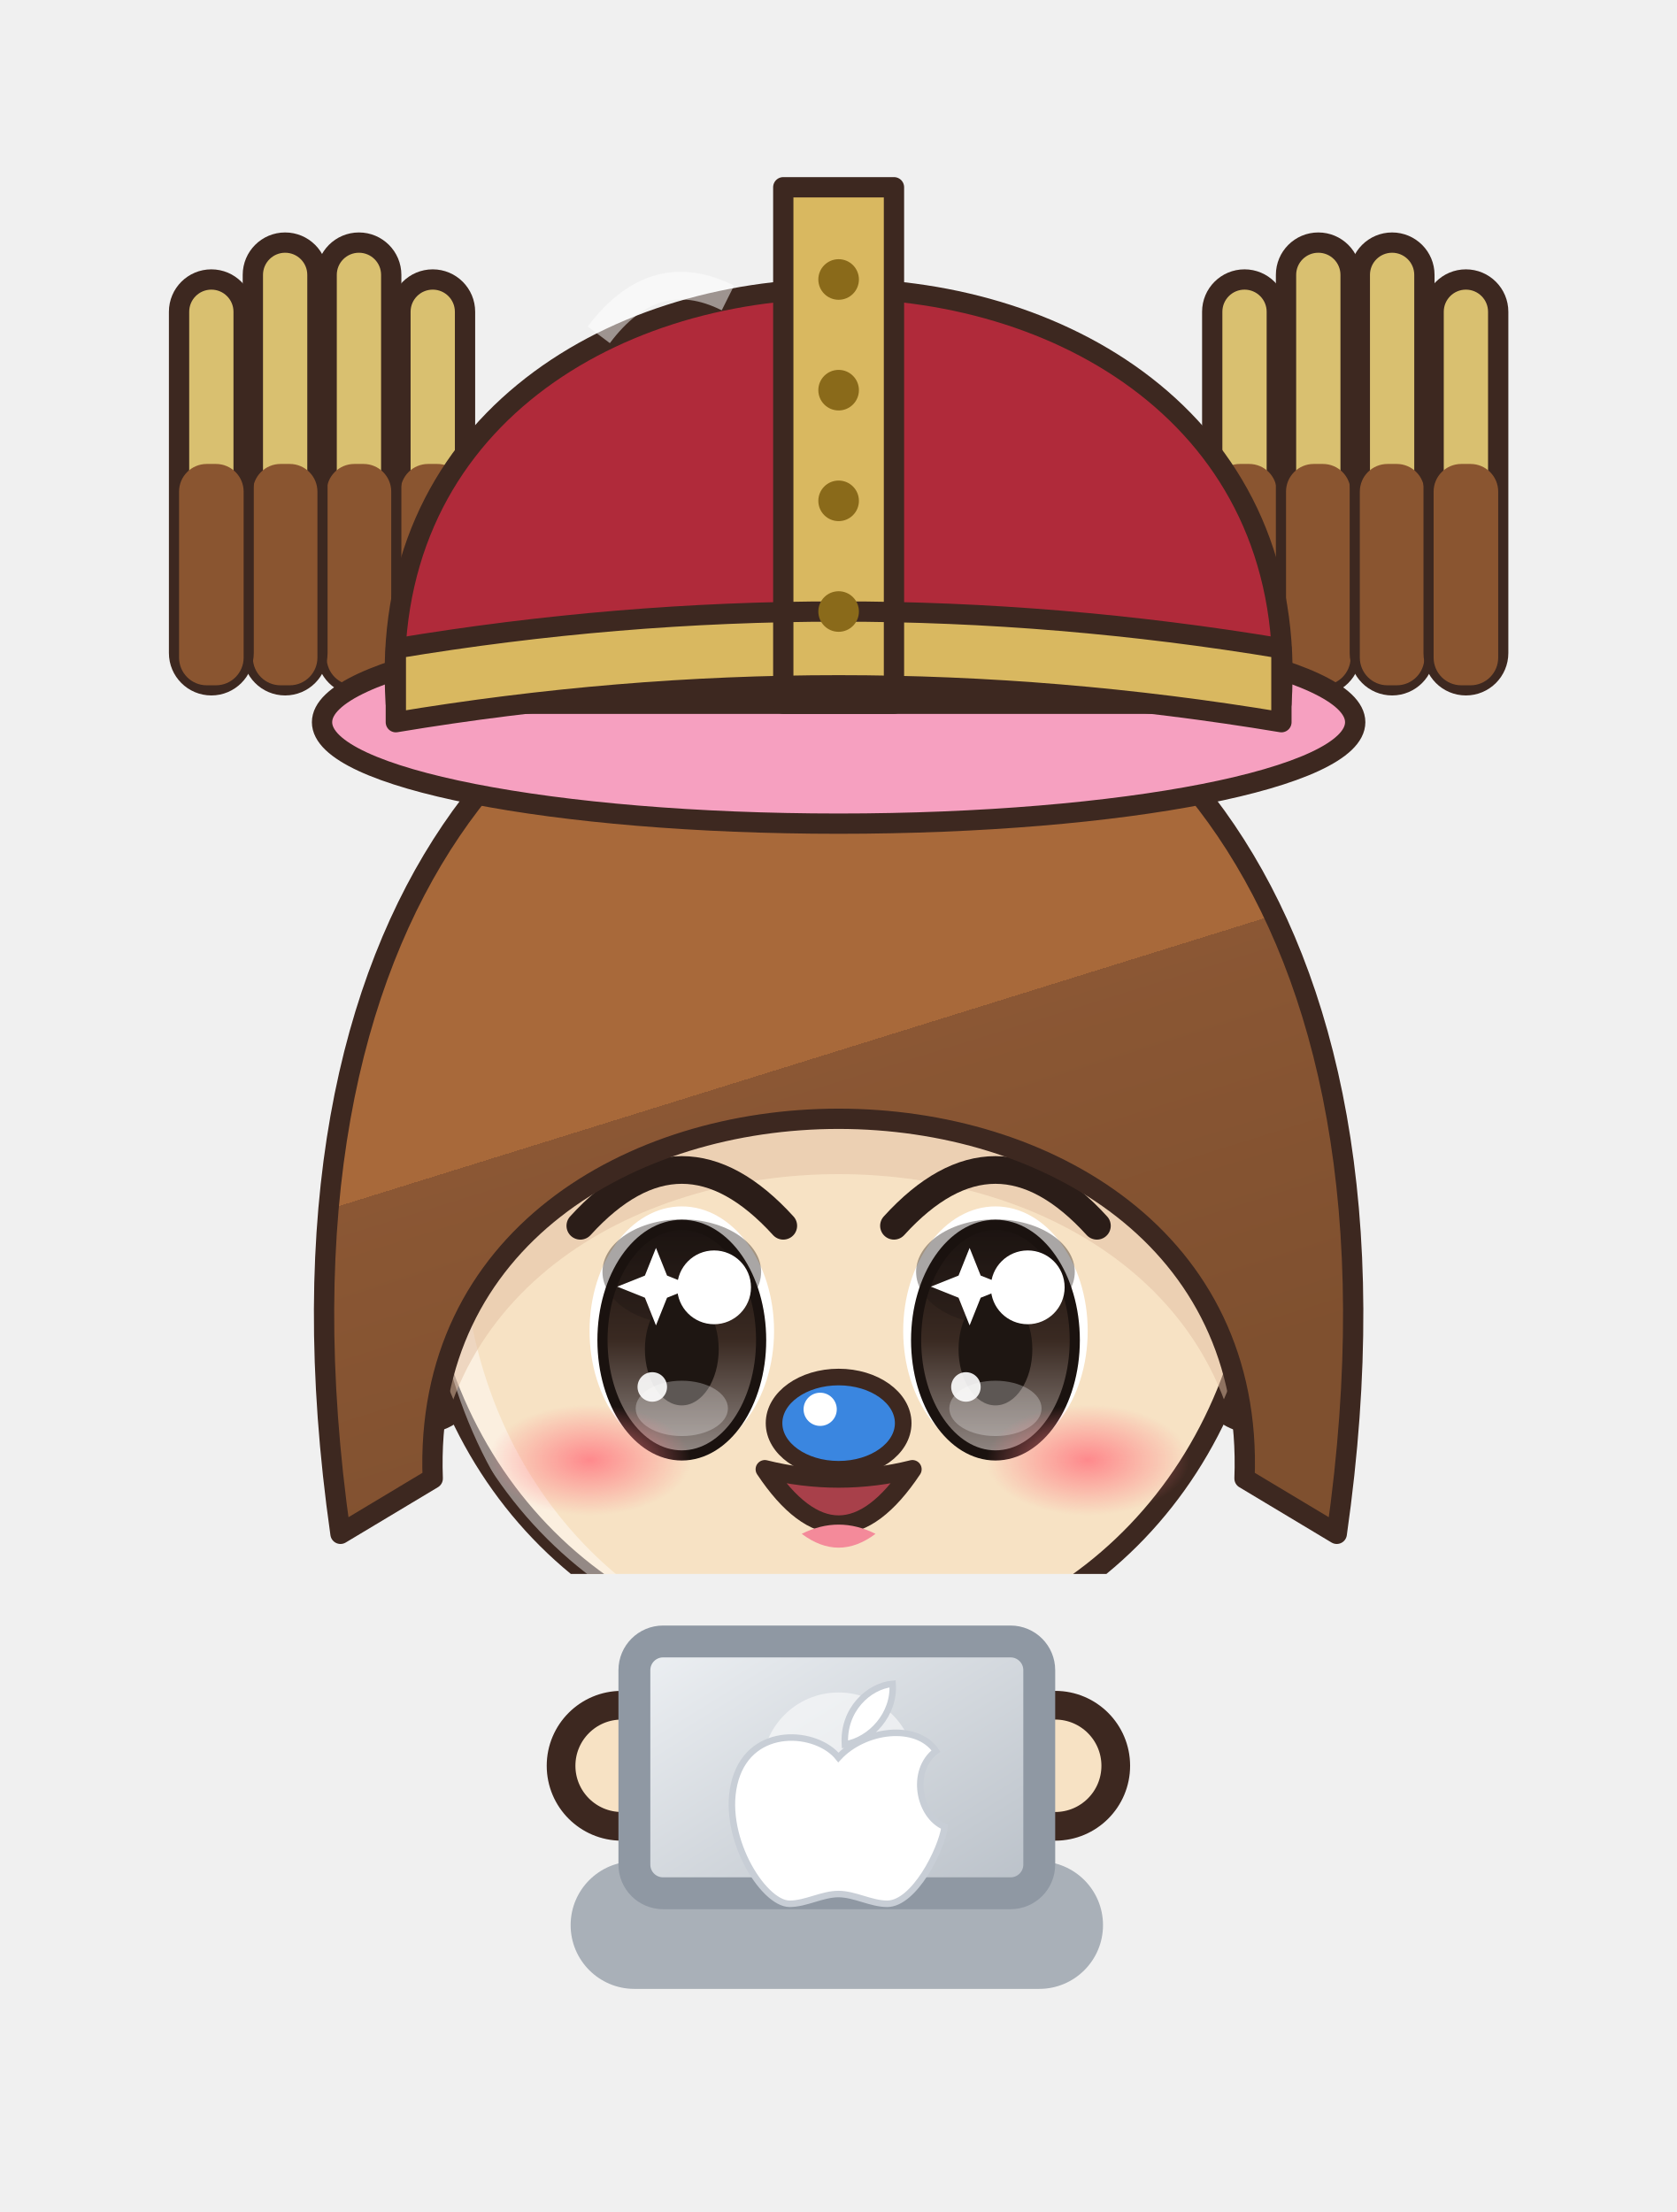
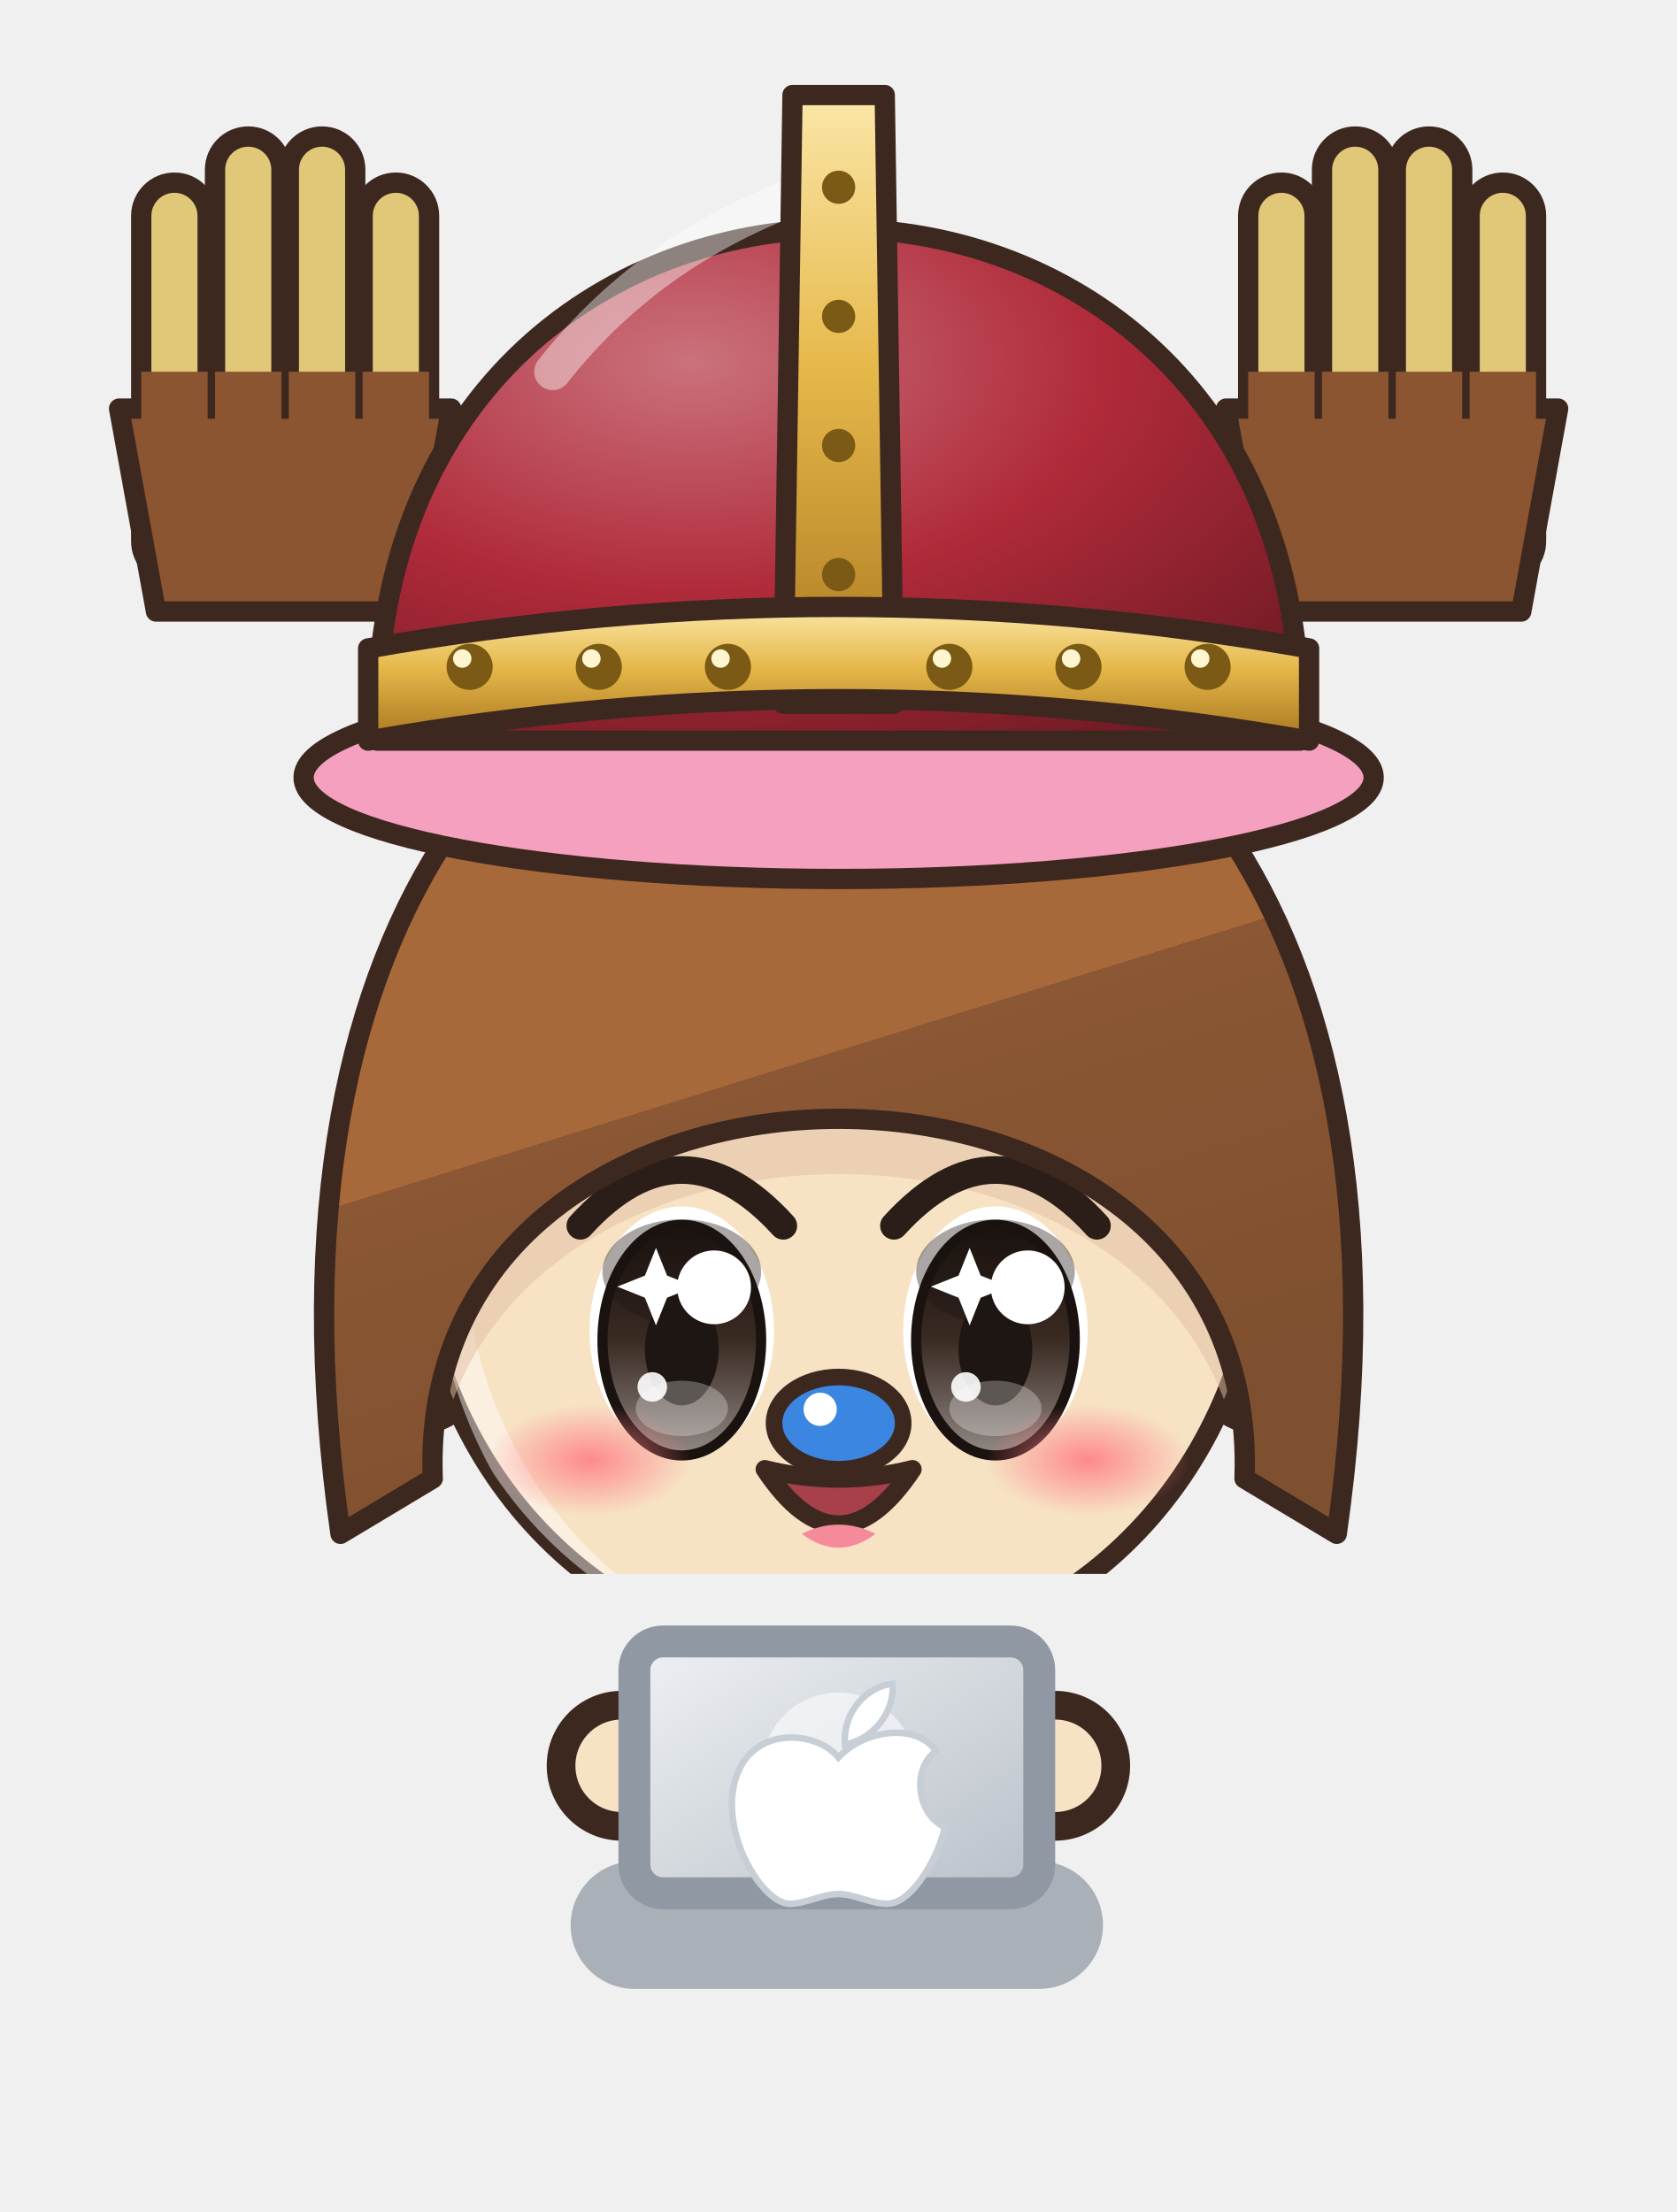
<svg xmlns="http://www.w3.org/2000/svg" viewBox="973.7 248.6 52.6 69.4" width="52.6" height="69.4">
  <svg x="973.7" y="248.6" viewBox="-120 -180 240 225.26" width="52.613" height="49.381">
    <defs>
      <linearGradient id="hair87" x1="0" y1="0" x2=".35" y2="1">
        <stop offset="0" stop-color="#b58159" />
        <stop offset=".16" stop-color="#b58159" />
        <stop offset=".16" stop-color="#a8693a" />
        <stop offset=".58" stop-color="#a8693a" />
        <stop offset=".58" stop-color="#8b5734" />
        <stop offset="1" stop-color="#7f502f" />
      </linearGradient>
      <radialGradient id="skin87" cx=".4" cy=".32" r=".85">
        <stop offset="0" stop-color="#f7e2c4" />
        <stop offset=".84" stop-color="#f7e2c4" />
        <stop offset=".84" stop-color="#eaccae" />
        <stop offset="1" stop-color="#eaccae" />
      </radialGradient>
      <linearGradient id="cloth87" x1="0" y1="0" x2=".45" y2="1">
        <stop offset="0" stop-color="#b58159" />
        <stop offset=".16" stop-color="#b58159" />
        <stop offset=".16" stop-color="#a8693a" />
        <stop offset=".6" stop-color="#a8693a" />
        <stop offset=".6" stop-color="#8e5835" />
        <stop offset="1" stop-color="#825030" />
      </linearGradient>
      <linearGradient id="iris87" x1="0" y1="0" x2="0" y2="1">
        <stop offset="0" stop-color="#1a120f" />
        <stop offset=".5" stop-color="#3a2a22" />
        <stop offset="1" stop-color="#928985" />
      </linearGradient>
      <linearGradient id="gold87" x1="0" y1="0" x2="1" y2="1">
        <stop offset="0" stop-color="#f6d27a" />
        <stop offset=".55" stop-color="#d9a63a" />
        <stop offset="1" stop-color="#a8761e" />
      </linearGradient>
      <linearGradient id="steel87" x1="0" y1="0" x2="1" y2="1">
        <stop offset="0" stop-color="#e4e8ee" />
        <stop offset=".5" stop-color="#9aa3ad" />
        <stop offset="1" stop-color="#5a606a" />
      </linearGradient>
      <linearGradient id="beard87" x1="0" y1="0" x2="0" y2="1">
        <stop offset="0" stop-color="#e6e6ea" />
        <stop offset="1" stop-color="#b8b8c2" />
      </linearGradient>
      <radialGradient id="hawkiris87" cx=".45" cy=".4" r=".7">
        <stop offset="0" stop-color="#ffe27a" />
        <stop offset=".6" stop-color="#e8a52a" />
        <stop offset="1" stop-color="#9a5a12" />
      </radialGradient>
      <linearGradient id="straw87" x1="0" y1="0" x2=".3" y2="1">
        <stop offset="0" stop-color="#ffe7aa" />
        <stop offset=".16" stop-color="#ffe7aa" />
        <stop offset=".16" stop-color="#ffe39a" />
        <stop offset=".58" stop-color="#ffe39a" />
        <stop offset=".58" stop-color="#e9b456" />
        <stop offset="1" stop-color="#d6a54f" />
      </linearGradient>
      <radialGradient id="blush87">
        <stop offset="0" stop-color="#ff7f86" stop-opacity=".9" />
        <stop offset="1" stop-color="#ff7f86" stop-opacity="0" />
      </radialGradient>
      <pattern id="stripe87" width="12" height="10" patternUnits="userSpaceOnUse">
        <rect width="6" height="10" fill="#e86aa0" />
        <rect x="6" width="6" height="10" fill="#5a8ae0" />
      </pattern>
      <clipPath id="face87">
        <path d="M -46,-4 C -47,-38 -25,-55 0,-55 C 25,-55 47,-38 46,-4 C 45,23 26,43 0,44 C -26,43 -45,23 -46,-4 Z" />
      </clipPath>
      <clipPath id="torso87">
        <path d="M -30,50 C -34,68 -28,94 -26,124 L 26,124 C 28,94 34,68 30,50 C 18,40 -18,40 -30,50 Z" />
      </clipPath>
    </defs>
    <ellipse cx="0" cy="208" rx="42" ry="7" fill="#000000" opacity=".16" />
    <g transform="translate(0,58.0) scale(1.320,1.320) translate(0,-44)" />
    <g transform="translate(0,205) scale(0.9,0.6) translate(0,-205)">
-       <path d="M -24,44 Q -60,54 -64,176 L -64.0,176.0 L -56.9,184.0 L -49.8,176.0 L -42.7,184.0 L -35.6,176.0 L -28.4,184.0 L -21.3,176.0 L -14.2,184.0 L -7.1,176.0 L 0.0,184.0 L 7.1,176.0 L 14.2,184.0 L 21.3,176.0 L 28.4,184.0 L 35.6,176.0 L 42.7,184.0 L 49.8,176.0 L 56.9,184.0 L 64.0,176.0 Q 60,54 24,44 Z" fill="#efeaf6" stroke="#3d2820" stroke-width="2" stroke-linejoin="round" />
-       <path d="M -54,168 Q -50,100 -26,56" stroke="#a7a3ac" stroke-width="2.2" fill="none" opacity=".55" />
-       <path d="M 54,168 Q 50,100 26,56" stroke="#a7a3ac" stroke-width="2.2" fill="none" opacity=".55" />
-       <path d="M -34.3,76 l -5,4 l 4,4" stroke="#a7a3ac" stroke-width="1.4" fill="none" opacity=".6" />
-       <path d="M -38.9,92 l -5,4 l 4,4" stroke="#a7a3ac" stroke-width="1.4" fill="none" opacity=".6" />
-       <path d="M -42.9,108 l -5,4 l 4,4" stroke="#a7a3ac" stroke-width="1.4" fill="none" opacity=".6" />
-       <path d="M -46.4,124 l -5,4 l 4,4" stroke="#a7a3ac" stroke-width="1.4" fill="none" opacity=".6" />
-       <path d="M -49.6,140 l -5,4 l 4,4" stroke="#a7a3ac" stroke-width="1.4" fill="none" opacity=".6" />
-       <path d="M -52.5,156 l -5,4 l 4,4" stroke="#a7a3ac" stroke-width="1.4" fill="none" opacity=".6" />
-       <path d="M 34.3,76 l 5,4 l -4,4" stroke="#a7a3ac" stroke-width="1.4" fill="none" opacity=".6" />
-       <path d="M 38.9,92 l 5,4 l -4,4" stroke="#a7a3ac" stroke-width="1.4" fill="none" opacity=".6" />
-       <path d="M 42.9,108 l 5,4 l -4,4" stroke="#a7a3ac" stroke-width="1.4" fill="none" opacity=".6" />
-       <path d="M 46.4,124 l 5,4 l -4,4" stroke="#a7a3ac" stroke-width="1.4" fill="none" opacity=".6" />
-       <path d="M 49.6,140 l 5,4 l -4,4" stroke="#a7a3ac" stroke-width="1.4" fill="none" opacity=".6" />
-       <path d="M 52.5,156 l 5,4 l -4,4" stroke="#a7a3ac" stroke-width="1.4" fill="none" opacity=".6" />
+       <defs>
+         <linearGradient id="cp87" x1="0" y1="0" x2="1" y2="0">
+           <stop offset="0" stop-color="#a7a3ac" />
+           <stop offset=".3" stop-color="#efeaf6" />
+           <stop offset=".5" stop-color="#f1edf7" />
+           <stop offset=".7" stop-color="#efeaf6" />
+           <stop offset="1" stop-color="#a7a3ac" />
+         </linearGradient>
+       </defs>
+       <path d="M -22,44 C -48.0,54 -60,100 -62,176 L 62,176 C 60,100 48.0,54 22,44 Z" fill="url(#cp87)" stroke="#3d2820" stroke-width="2" stroke-linejoin="round" />
+       <path d="M -22,46 C -34,60 -38,110 -36,170 L 36,170 C 38,110 34,60 22,46 Z" fill="#949198" opacity=".55" />
+       <path d="M -33.0,172 Q -29.0,118.0 -24,58" stroke="#a7a3ac" stroke-width="1.6" fill="none" opacity=".45" />
+       <path d="M -51.0,172 Q -47.0,118.0 -24,58" stroke="#a7a3ac" stroke-width="1.6" fill="none" opacity=".45" />
+       <path d="M 33.0,172 Q 29.0,118.0 24,58" stroke="#a7a3ac" stroke-width="1.6" fill="none" opacity=".45" />
+       <path d="M 51.0,172 Q 47.0,118.0 24,58" stroke="#a7a3ac" stroke-width="1.6" fill="none" opacity=".45" />
+       <path d="M -17.6,40.4 L -30.3,39.0 L -31.4,45.0 L -38.0,44.7 L -38.5,51.5 L -44.8,51.6 L -47.1,60.4 L -51.9,63.7 L -49.5,69.2 L -54.6,72.4 L -53.4,77.6 L -58.5,80.8 L -55.4,86.6 L -59.9,89.9 L -57.9,95.3 L -63.4,98.4 L -61.3,103.9 L -66.0,109.3 L -63.5,113.9 L -67.7,118.1 L -63.0,122.9 L -67.3,127.0 L -64.8,131.7 L -67.8,135.9 L -64.6,140.6 L -69.8,144.6 L -66.5,149.4 L -70.0,153.5 L -67.0,158.2 L -70.0,162.4 L -67.7,167.1 L -63.1,180.6 L -58.5,178.0 L -54.9,183.5 L -50.1,179.1 L -46.2,182.3 L -41.7,180.7 L -38.0,185.1 L -33.1,181.1 L -29.5,186.5 L -24.0,182.6 L -19.6,187.2 L -15.3,182.3 L -10.9,187.2 L -6.5,182.3 L -2.2,186.5 L 2.2,183.3 L 6.5,186.9 L 10.9,182.1 L 15.3,187.2 L 19.6,182.9 L 25.1,185.6 L 28.9,181.5 L 33.8,186.5 L 37.4,180.7 L 42.0,183.4 L 45.8,179.4 L 50.6,183.6 L 54.3,178.5 L 59.0,181.9 L 67.0,171.6 L 72.2,166.7 L 66.9,162.7 L 69.3,158.0 L 66.3,153.8 L 70.5,149.0 L 65.7,145.0 L 68.4,140.3 L 65.0,136.1 L 67.3,131.5 L 63.9,127.3 L 66.7,122.6 L 62.7,118.5 L 67.4,113.6 L 62.1,108.4 L 65.2,102.6 L 60.1,99.4 L 61.1,94.4 L 56.7,90.9 L 60.3,85.0 L 54.1,82.2 L 56.4,76.6 L 50.9,73.6 L 53.3,68.0 L 48.5,64.8 L 47.5,55.8 L 41.9,54.8 L 40.9,48.7 L 34.9,48.2 L 33.5,42.6 L 27.8,41.7 L 17.6,40.4 L 20.7,49.8 L 22.1,55.4 L 27.7,56.3 L 30.0,61.0 L 35.0,62.6 L 36.9,67.7 L 38.3,67.9 L 37.7,72.9 L 40.8,76.7 L 39.8,81.8 L 43.6,85.4 L 42.1,90.7 L 46.7,94.1 L 44.5,99.5 L 49.0,102.9 L 48.4,107.9 L 51.5,111.7 L 49.5,115.1 L 52.0,119.3 L 49.2,124.0 L 53.1,128.1 L 51.0,132.8 L 54.1,137.0 L 52.1,141.6 L 54.5,145.9 L 52.7,150.5 L 55.0,154.7 L 52.2,159.4 L 55.7,163.6 L 52.8,168.3 L 57.0,172.4 L 56.8,164.7 L 52.8,167.4 L 48.4,166.4 L 44.4,168.6 L 39.8,166.3 L 35.9,169.7 L 31.4,168.1 L 27.6,171.5 L 22.9,168.7 L 19.6,171.8 L 15.3,169.4 L 10.9,172.0 L 6.5,169.0 L 2.2,171.1 L -2.2,168.8 L -6.5,171.4 L -10.9,169.2 L -15.3,171.1 L -19.6,168.2 L -24.0,171.7 L -27.2,168.6 L -31.7,170.5 L -35.7,167.7 L -40.2,169.2 L -44.0,165.9 L -48.7,168.6 L -52.4,164.4 L -57.1,167.6 L -60.9,163.3 L -56.7,168.0 L -53.2,163.8 L -55.7,159.1 L -53.3,154.9 L -55.3,150.3 L -52.1,146.1 L -54.4,141.4 L -51.9,137.2 L -53.0,132.6 L -50.9,128.3 L -52.8,123.7 L -50.5,119.4 L -51.9,114.9 L -49.3,110.6 L -50.2,107.3 L -45.8,103.9 L -47.8,98.5 L -43.4,95.1 L -44.6,89.9 L -41.5,86.1 L -41.8,81.2 L -38.3,77.5 L -39.6,72.3 L -36.4,68.6 L -37.0,63.6 L -32.6,65.3 L -31.0,59.8 L -26.3,57.9 L -24.1,53.1 L -18.7,51.9 Z" fill="#f0ebf6" stroke="#a39fa7" stroke-width="1.5" stroke-linejoin="round" />
+       <path d="M -20.9,46.4 q -3.5,-0.9 -5.6,-0.3" stroke="#a39fa7" stroke-width="1.1" fill="none" opacity=".55" />
+       <path d="M -26.2,43.5 l -3.0,2.7" stroke="#f5f2f9" stroke-width="1.6" stroke-linecap="round" opacity=".7" />
+       <path d="M -33.9,53.6 q -3.5,-0.9 -5.6,-0.3" stroke="#a39fa7" stroke-width="1.1" fill="none" opacity=".55" />
+       <path d="M -42.0,64.7 q -3.5,1.0 -5.0,2.6" stroke="#a39fa7" stroke-width="1.1" fill="none" opacity=".55" />
+       <path d="M -46.5,65.4 l -1.2,3.8" stroke="#f5f2f9" stroke-width="1.6" stroke-linecap="round" opacity=".7" />
+       <path d="M -44.9,78.2 q -3.5,1.0 -5.0,2.6" stroke="#a39fa7" stroke-width="1.1" fill="none" opacity=".55" />
+       <path d="M -49.6,91.0 q -3.5,1.0 -5.0,2.6" stroke="#a39fa7" stroke-width="1.1" fill="none" opacity=".55" />
+       <path d="M -54.7,91.6 l -1.2,3.8" stroke="#f5f2f9" stroke-width="1.6" stroke-linecap="round" opacity=".7" />
+       <path d="M -53.7,104.1 q -3.5,1.0 -5.0,2.6" stroke="#a39fa7" stroke-width="1.1" fill="none" opacity=".55" />
+       <path d="M -56.0,117.0 q -3.2,1.8 -4.3,3.7" stroke="#a39fa7" stroke-width="1.1" fill="none" opacity=".55" />
+       <path d="M -61.0,118.6 l -0.3,4.0" stroke="#f5f2f9" stroke-width="1.6" stroke-linecap="round" opacity=".7" />
+       <path d="M -55.8,130.4 q -3.2,1.8 -4.3,3.7" stroke="#a39fa7" stroke-width="1.1" fill="none" opacity=".55" />
+       <path d="M -58.7,143.5 q -3.2,1.8 -4.3,3.7" stroke="#a39fa7" stroke-width="1.1" fill="none" opacity=".55" />
+       <path d="M -63.1,145.2 l -0.3,4.0" stroke="#f5f2f9" stroke-width="1.6" stroke-linecap="round" opacity=".7" />
+       <path d="M -63.0,156.5 q -3.2,1.8 -4.3,3.7" stroke="#a39fa7" stroke-width="1.1" fill="none" opacity=".55" />
+       <path d="M -63.6,168.7 q 1.6,3.2 3.4,4.5" stroke="#a39fa7" stroke-width="1.1" fill="none" opacity=".55" />
+       <path d="M -62.4,175.3 l 4.0,0.5" stroke="#f5f2f9" stroke-width="1.6" stroke-linecap="round" opacity=".7" />
+       <path d="M -50.9,170.5 q 1.6,3.2 3.4,4.5" stroke="#a39fa7" stroke-width="1.1" fill="none" opacity=".55" />
+       <path d="M -38.4,172.9 q 1.6,3.2 3.4,4.5" stroke="#a39fa7" stroke-width="1.1" fill="none" opacity=".55" />
+       <path d="M -37.1,178.6 l 4.0,0.5" stroke="#f5f2f9" stroke-width="1.6" stroke-linecap="round" opacity=".7" />
+       <path d="M -26.0,177.3 q 2.0,3.0 4.0,4.0" stroke="#a39fa7" stroke-width="1.1" fill="none" opacity=".55" />
+       <path d="M -12.9,175.9 q 2.0,3.0 4.0,4.0" stroke="#a39fa7" stroke-width="1.1" fill="none" opacity=".55" />
+       <path d="M -10.9,180.3 l 4.0,0.0" stroke="#f5f2f9" stroke-width="1.6" stroke-linecap="round" opacity=".7" />
+       <path d="M 0.2,178.3 q 2.0,3.0 4.0,4.0" stroke="#a39fa7" stroke-width="1.1" fill="none" opacity=".55" />
+       <path d="M 13.3,178.4 q 2.0,3.0 4.0,4.0" stroke="#a39fa7" stroke-width="1.1" fill="none" opacity=".55" />
+       <path d="M 15.3,180.3 l 4.0,0.0" stroke="#f5f2f9" stroke-width="1.6" stroke-linecap="round" opacity=".7" />
+       <path d="M 26.4,177.6 q 2.4,2.7 4.5,3.4" stroke="#a39fa7" stroke-width="1.1" fill="none" opacity=".55" />
+       <path d="M 38.9,174.9 q 2.4,2.7 4.5,3.4" stroke="#a39fa7" stroke-width="1.1" fill="none" opacity=".55" />
+       <path d="M 41.3,178.0 l 4.0,-0.5" stroke="#f5f2f9" stroke-width="1.6" stroke-linecap="round" opacity=".7" />
+       <path d="M 51.9,175.6 q 2.4,2.7 4.5,3.4" stroke="#a39fa7" stroke-width="1.1" fill="none" opacity=".55" />
+       <path d="M 64.8,169.3 q 2.8,-2.2 3.7,-4.3" stroke="#a39fa7" stroke-width="1.1" fill="none" opacity=".55" />
+       <path d="M 64.9,167.3 l -0.3,-4.0" stroke="#f5f2f9" stroke-width="1.6" stroke-linecap="round" opacity=".7" />
+       <path d="M 58.5,156.5 q 2.8,-2.2 3.7,-4.3" stroke="#a39fa7" stroke-width="1.1" fill="none" opacity=".55" />
+       <path d="M 59.0,143.0 q 2.8,-2.2 3.7,-4.3" stroke="#a39fa7" stroke-width="1.1" fill="none" opacity=".55" />
+       <path d="M 62.8,140.7 l -0.3,-4.0" stroke="#f5f2f9" stroke-width="1.6" stroke-linecap="round" opacity=".7" />
+       <path d="M 60.9,129.5 q 2.8,-2.2 3.7,-4.3" stroke="#a39fa7" stroke-width="1.1" fill="none" opacity=".55" />
+       <path d="M 58.4,116.3 q 2.8,-2.2 3.7,-4.3" stroke="#a39fa7" stroke-width="1.1" fill="none" opacity=".55" />
+       <path d="M 60.6,114.2 l -0.3,-4.0" stroke="#f5f2f9" stroke-width="1.6" stroke-linecap="round" opacity=".7" />
+       <path d="M 54.3,103.4 q 2.3,-2.8 2.6,-5.0" stroke="#a39fa7" stroke-width="1.1" fill="none" opacity=".55" />
+       <path d="M 52.1,89.7 q 2.3,-2.8 2.6,-5.0" stroke="#a39fa7" stroke-width="1.1" fill="none" opacity=".55" />
+       <path d="M 53.3,87.2 l -1.2,-3.8" stroke="#f5f2f9" stroke-width="1.6" stroke-linecap="round" opacity=".7" />
+       <path d="M 45.4,77.4 q 2.3,-2.8 2.6,-5.0" stroke="#a39fa7" stroke-width="1.1" fill="none" opacity=".55" />
+       <path d="M 44.9,61.7 q 0.5,-3.6 -0.3,-5.6" stroke="#a39fa7" stroke-width="1.1" fill="none" opacity=".55" />
+       <path d="M 44.2,59.5 l -3.0,-2.7" stroke="#f5f2f9" stroke-width="1.6" stroke-linecap="round" opacity=".7" />
+       <path d="M 31.0,55.6 q 0.5,-3.6 -0.3,-5.6" stroke="#a39fa7" stroke-width="1.1" fill="none" opacity=".55" />
      <path d="M -24,118 Q -32,150 -25,176 L -1,176 Q 6,150 -2,118 Z" fill="url(#stripe87)" stroke="#3d2820" stroke-width="2.2" stroke-linejoin="round" />
      <path d="M -19,172 Q -20,187.0 -18,202 L -8,202 Q -6,187.0 -7,172 Z" fill="#a8693a" stroke="#3d2820" stroke-width="2.2" stroke-linejoin="round" />
      <ellipse cx="-13" cy="205" rx="11" ry="6" fill="#6a4228" stroke="#3d2820" stroke-width="2.2" stroke-linejoin="round" />
      <path d="M 2,118 Q -6,150 1,176 L 25,176 Q 32,150 24,118 Z" fill="url(#stripe87)" stroke="#3d2820" stroke-width="2.2" stroke-linejoin="round" />
      <path d="M 7,172 Q 6,187.0 8,202 L 18,202 Q 20,187.0 19,172 Z" fill="#a8693a" stroke="#3d2820" stroke-width="2.2" stroke-linejoin="round" />
      <ellipse cx="13" cy="205" rx="11" ry="6" fill="#6a4228" stroke="#3d2820" stroke-width="2.2" stroke-linejoin="round" />
      <path d="M -30,50 C -34,68 -28,94 -26,124 L 26,124 C 28,94 34,68 30,50 C 18,40 -18,40 -30,50 Z" fill="url(#cloth87)" stroke="#3d2820" stroke-width="2.2" stroke-linejoin="round" />
      <ellipse cx="0" cy="84" rx="20" ry="26" fill="#f2d6b0" />
      <g clip-path="url(#torso87)">
        <path d="M -30,50 C -34,68 -28,94 -26,124 L 26,124 C 28,94 34,68 30,50 C 18,40 -18,40 -30,50 Z" transform="translate(4,3)" fill="none" stroke="#ffffff" stroke-width="5" opacity=".3" />
        <path d="M -30,50 C -34,68 -28,94 -26,124 L 26,124 C 28,94 34,68 30,50 C 18,40 -18,40 -30,50 Z" transform="translate(-6,-2)" fill="none" stroke="#000000" stroke-width="9" opacity=".13" />
      </g>
      <rect x="-29" y="103" width="58" height="10" fill="#8a5a3a" stroke="#3d2820" stroke-width="1.8" />
      <rect x="-6" y="102" width="12" height="12" rx="1.5" fill="none" stroke="#e6c25a" stroke-width="2.4" />
-       <circle cx="-38.0" cy="46.0" r="8" fill="#efeaf6" stroke="#aca8b1" stroke-width="1.2" />
-       <circle cx="-28.5" cy="49.9" r="8" fill="#efeaf6" stroke="#aca8b1" stroke-width="1.2" />
-       <circle cx="-19.0" cy="52.8" r="8" fill="#efeaf6" stroke="#aca8b1" stroke-width="1.2" />
-       <circle cx="-9.5" cy="54.4" r="8" fill="#efeaf6" stroke="#aca8b1" stroke-width="1.2" />
-       <circle cx="0.0" cy="55.0" r="8" fill="#efeaf6" stroke="#aca8b1" stroke-width="1.2" />
-       <circle cx="9.5" cy="54.4" r="8" fill="#efeaf6" stroke="#aca8b1" stroke-width="1.2" />
-       <circle cx="19.0" cy="52.8" r="8" fill="#efeaf6" stroke="#aca8b1" stroke-width="1.2" />
-       <circle cx="28.5" cy="49.9" r="8" fill="#efeaf6" stroke="#aca8b1" stroke-width="1.2" />
-       <circle cx="38.0" cy="46.0" r="8" fill="#efeaf6" stroke="#aca8b1" stroke-width="1.2" />
+       <path d="M -50.3,41.4 L -44.5,56.4 L -38.1,55.4 L -33.9,62.5 L -27.7,60.5 L -22.3,64.5 L -16.8,63.1 L -11.2,67.9 L -5.9,65.0 L 1.4,70.2 L 5.9,65.2 L 12.5,67.6 L 16.8,63.1 L 23.9,65.6 L 27.7,60.3 L 35.4,62.8 L 38.6,56.5 L 45.3,58.1 L 50.3,41.4 L 35.3,35.6 L 31.5,40.5 L 25.4,40.3 L 22.4,44.3 L 16.3,42.7 L 13.2,47.0 L 7.8,45.9 L 4.1,48.0 L -1.2,45.6 L -4.1,48.1 L -8.8,45.3 L -13.3,47.2 L -17.5,42.5 L -22.2,44.0 L -26.7,40.6 L -31.7,40.9 L -35.6,36.3 Z" fill="#efeaf6" stroke="#a29fa7" stroke-width="1.5" stroke-linejoin="round" />
+       <path d="M -40.2,41.7 q 0.6,3.6 2.0,5.3" stroke="#a29fa7" stroke-width="1.1" fill="none" opacity=".55" />
+       <path d="M -41.9,50.6 l 3.7,1.6" stroke="#f4f1f9" stroke-width="1.6" stroke-linecap="round" opacity=".7" />
+       <path d="M -28.3,55.8 q 1.0,3.5 2.5,5.1" stroke="#a29fa7" stroke-width="1.1" fill="none" opacity=".55" />
+       <path d="M -12.3,59.3 q 1.7,3.2 3.6,4.4" stroke="#a29fa7" stroke-width="1.1" fill="none" opacity=".55" />
+       <path d="M -10.5,60.9 l 4.0,0.4" stroke="#f4f1f9" stroke-width="1.6" stroke-linecap="round" opacity=".7" />
+       <path d="M 3.1,57.3 q 2.3,2.8 4.4,3.6" stroke="#a29fa7" stroke-width="1.1" fill="none" opacity=".55" />
+       <path d="M 19.2,57.8 q 2.8,2.2 5.1,2.5" stroke="#a29fa7" stroke-width="1.1" fill="none" opacity=".55" />
+       <path d="M 21.5,58.5 l 3.8,-1.3" stroke="#f4f1f9" stroke-width="1.6" stroke-linecap="round" opacity=".7" />
+       <path d="M 34.1,51.2 q 3.0,1.9 5.3,2.0" stroke="#a29fa7" stroke-width="1.1" fill="none" opacity=".55" />
      <path d="M -28,54 L -38,84 L -31,102" stroke="#3d2820" stroke-width="17" fill="none" stroke-linecap="round" stroke-linejoin="round" />
      <path d="M -28,54 L -38,84 L -31,102" stroke="url(#cloth87)" stroke-width="12.6" fill="none" stroke-linecap="round" stroke-linejoin="round" />
      <path d="M -28,54 L -38,84 L -31,102" transform="translate(-2.6,-1)" stroke="#ffffff" stroke-width="2.6" fill="none" stroke-linecap="round" stroke-linejoin="round" opacity=".28" />
      <path d="M 28,54 L 38,84 L 31,102" stroke="#3d2820" stroke-width="17" fill="none" stroke-linecap="round" stroke-linejoin="round" />
      <path d="M 28,54 L 38,84 L 31,102" stroke="url(#cloth87)" stroke-width="12.6" fill="none" stroke-linecap="round" stroke-linejoin="round" />
      <path d="M 28,54 L 38,84 L 31,102" transform="translate(-2.6,-1)" stroke="#ffffff" stroke-width="2.6" fill="none" stroke-linecap="round" stroke-linejoin="round" opacity=".28" />
      <circle cx="-31" cy="102" r="8.5" fill="url(#skin87)" stroke="#3d2820" stroke-width="2.2" />
      <circle cx="31" cy="102" r="8.5" fill="url(#skin87)" stroke="#3d2820" stroke-width="2.2" />
      <path d="M -44,64 L -32,62 L -31,72 L -43,74 Z" fill="#5cb87a" stroke="#3d2820" stroke-width="1.4" />
      <path d="M -10,34 L 10,34 L 9,46 Q 0,50 -9,46 Z" fill="#eaccae" />
    </g>
    <g transform="translate(0,58.0) scale(1.320,1.320) translate(0,-44)">
      <ellipse cx="-45" cy="8" rx="7" ry="10" fill="url(#skin87)" stroke="#3d2820" stroke-width="2.2" stroke-linejoin="round" />
      <ellipse cx="45" cy="8" rx="7" ry="10" fill="url(#skin87)" stroke="#3d2820" stroke-width="2.2" stroke-linejoin="round" />
      <path d="M -46,-4 C -47,-38 -25,-55 0,-55 C 25,-55 47,-38 46,-4 C 45,23 26,43 0,44 C -26,43 -45,23 -46,-4 Z" fill="url(#skin87)" stroke="#3d2820" stroke-width="2.2" stroke-linejoin="round" />
      <g clip-path="url(#face87)">
        <path d="M -46,-4 C -47,-38 -25,-55 0,-55 C 25,-55 47,-38 46,-4 C 45,23 26,43 0,44 C -26,43 -45,23 -46,-4 Z" transform="translate(3.5,2.5)" fill="none" stroke="#ffffff" stroke-width="3.4" opacity=".45" />
      </g>
      <g clip-path="url(#face87)">
        <path d="M -54,30 C -64,-40 -30,-70 0,-70 C 30,-70 64,-40 54,30 L 44,24 C 46,-28 -46,-28 -44,24 Z" transform="translate(0,6)" fill="#e1bea1" opacity=".5" />
      </g>
      <ellipse cx="-17" cy="8" rx="10" ry="13.5" fill="#ffffff" />
      <ellipse cx="-17" cy="9" rx="8.6" ry="12.5" fill="url(#iris87)" />
      <ellipse cx="-17" cy="1.6" rx="8.6" ry="5.7" fill="#1e1612" opacity=".38" />
      <ellipse cx="-17" cy="9" rx="8.6" ry="12.5" fill="none" stroke="#1a120f" stroke-width="1.1" />
      <ellipse cx="-17" cy="10" rx="4" ry="6.075" fill="#1e1612" />
      <ellipse cx="-17" cy="16.4" rx="5" ry="3.0" fill="#ffffff" opacity=".28" />
      <circle cx="-13.5" cy="3.275" r="4" fill="#ffffff" />
      <circle cx="-20.2" cy="14.075" r="1.6" fill="#ffffff" opacity=".9" />
      <path d="M -21,2 l 1.2,-3 l 1.2,3 l 3,1.2 l -3,1.2 l -1.2,3 l -1.2,-3 l -3,-1.2 Z" fill="#ffffff" />
      <path d="M -28,-3.4 Q -17,-15.5 -6,-3.4" stroke="#2b1d18" stroke-width="3" fill="none" stroke-linecap="round" />
      <path d="M -25,-19.5 Q -17,-23.5 -9,-19.5" stroke="#6f462a" stroke-width="2.4" fill="none" stroke-linecap="round" />
      <ellipse cx="17" cy="8" rx="10" ry="13.5" fill="#ffffff" />
      <ellipse cx="17" cy="9" rx="8.6" ry="12.5" fill="url(#iris87)" />
      <ellipse cx="17" cy="1.6" rx="8.6" ry="5.7" fill="#1e1612" opacity=".38" />
      <ellipse cx="17" cy="9" rx="8.6" ry="12.5" fill="none" stroke="#1a120f" stroke-width="1.1" />
      <ellipse cx="17" cy="10" rx="4" ry="6.075" fill="#1e1612" />
      <ellipse cx="17" cy="16.4" rx="5" ry="3.0" fill="#ffffff" opacity=".28" />
      <circle cx="20.5" cy="3.275" r="4" fill="#ffffff" />
      <circle cx="13.8" cy="14.075" r="1.6" fill="#ffffff" opacity=".9" />
      <path d="M 13,2 l 1.2,-3 l 1.2,3 l 3,1.2 l -3,1.2 l -1.2,3 l -1.2,-3 l -3,-1.2 Z" fill="#ffffff" />
      <path d="M 6,-3.4 Q 17,-15.5 28,-3.4" stroke="#2b1d18" stroke-width="3" fill="none" stroke-linecap="round" />
      <path d="M 9,-19.5 Q 17,-23.5 25,-19.5" stroke="#6f462a" stroke-width="2.4" fill="none" stroke-linecap="round" />
      <path d="M -8,23 Q 0,35 8,23 Q 0,25 -8,23 Z" fill="#a8404a" stroke="#3d2820" stroke-width="2" stroke-linejoin="round" />
      <path d="M -4,30 Q 0,33 4,30 Q 0,28 -4,30 Z" fill="#f48a9a" />
      <ellipse cx="-27" cy="22" rx="11" ry="6" fill="url(#blush87)" opacity="1.00" />
      <ellipse cx="27" cy="22" rx="11" ry="6" fill="url(#blush87)" opacity="1.00" />
      <ellipse cx="0" cy="18" rx="7" ry="5" fill="#3a86e0" stroke="#3d2820" stroke-width="1.8" />
      <circle cx="-2" cy="16.5" r="1.8" fill="#ffffff" />
      <path d="M -54,30 C -64,-40 -30,-70 0,-70 C 30,-70 64,-40 54,30 L 44,24 C 46,-28 -46,-28 -44,24 Z" fill="url(#hair87)" stroke="#3d2820" stroke-width="2.2" stroke-linejoin="round" />
-       <rect x="-47.5" y="-106.0" width="7" height="44.0" rx="3.5" fill="#d9c070" stroke="#3d2820" stroke-width="2.2" stroke-linejoin="round" />
-       <rect x="-47.5" y="-86" width="7" height="24" rx="3" fill="#8a5530" />
-       <rect x="-55.5" y="-110.0" width="7" height="48.0" rx="3.5" fill="#d9c070" stroke="#3d2820" stroke-width="2.2" stroke-linejoin="round" />
-       <rect x="-55.5" y="-86" width="7" height="24" rx="3" fill="#8a5530" />
-       <rect x="-63.5" y="-110.0" width="7" height="48.0" rx="3.5" fill="#d9c070" stroke="#3d2820" stroke-width="2.2" stroke-linejoin="round" />
-       <rect x="-63.5" y="-86" width="7" height="24" rx="3" fill="#8a5530" />
-       <rect x="-71.5" y="-106.0" width="7" height="44.0" rx="3.5" fill="#d9c070" stroke="#3d2820" stroke-width="2.2" stroke-linejoin="round" />
-       <rect x="-71.5" y="-86" width="7" height="24" rx="3" fill="#8a5530" />
-       <rect x="40.5" y="-106.0" width="7" height="44.0" rx="3.5" fill="#d9c070" stroke="#3d2820" stroke-width="2.2" stroke-linejoin="round" />
-       <rect x="40.5" y="-86" width="7" height="24" rx="3" fill="#8a5530" />
-       <rect x="48.5" y="-110.0" width="7" height="48.0" rx="3.5" fill="#d9c070" stroke="#3d2820" stroke-width="2.2" stroke-linejoin="round" />
-       <rect x="48.5" y="-86" width="7" height="24" rx="3" fill="#8a5530" />
-       <rect x="56.5" y="-110.0" width="7" height="48.0" rx="3.5" fill="#d9c070" stroke="#3d2820" stroke-width="2.2" stroke-linejoin="round" />
-       <rect x="56.5" y="-86" width="7" height="24" rx="3" fill="#8a5530" />
-       <rect x="64.5" y="-106.0" width="7" height="44.0" rx="3.5" fill="#d9c070" stroke="#3d2820" stroke-width="2.2" stroke-linejoin="round" />
-       <rect x="64.5" y="-86" width="7" height="24" rx="3" fill="#8a5530" />
-       <ellipse cx="0" cy="-58" rx="56" ry="11" fill="#f6a0c0" stroke="#3d2820" stroke-width="2.2" stroke-linejoin="round" />
-       <path d="M -48,-60 C -52,-120 52,-120 48,-60 Z" fill="#b02a3a" stroke="#3d2820" stroke-width="2.2" stroke-linejoin="round" />
-       <path d="M -6,-116 L 6,-116 L 6,-60 L -6,-60 Z M -48,-66 Q 0,-74 48,-66 L 48,-58 Q 0,-66 -48,-58 Z" fill="#d9b860" stroke="#3d2820" stroke-width="2.2" stroke-linejoin="round" />
-       <circle cx="0" cy="-106" r="2.2" fill="#8a6a1a" />
-       <circle cx="0" cy="-94" r="2.2" fill="#8a6a1a" />
-       <circle cx="0" cy="-82" r="2.2" fill="#8a6a1a" />
-       <circle cx="0" cy="-70" r="2.2" fill="#8a6a1a" />
-       <path d="M -26,-100 Q -20,-108 -12,-104" stroke="#ffffff" stroke-width="3" opacity=".5" fill="none" />
+       <defs>
+         <linearGradient id="hg87" x1="0" y1="0" x2="0" y2="1">
+           <stop offset="0" stop-color="#fbe7a8" />
+           <stop offset=".45" stop-color="#e6b84a" />
+           <stop offset="1" stop-color="#a8761e" />
+         </linearGradient>
+         <linearGradient id="hh87" x1="0" y1="1" x2="1" y2="0">
+           <stop offset="0" stop-color="#bdb6a4" />
+           <stop offset=".55" stop-color="#f2eee4" />
+           <stop offset="1" stop-color="#ffffff" />
+         </linearGradient>
+         <linearGradient id="hk87" x1="0" y1="1" x2="1" y2="0">
+           <stop offset="0" stop-color="#2a2e38" />
+           <stop offset=".6" stop-color="#4a4f5c" />
+           <stop offset="1" stop-color="#6a707e" />
+         </linearGradient>
+       </defs>
+       <rect x="-51.6" y="-116.5" width="7.2" height="42.5" rx="3.6" fill="#e0c878" stroke="#3d2820" stroke-width="2.2" stroke-linejoin="round" />
+       <rect x="-59.6" y="-121.5" width="7.2" height="47.5" rx="3.6" fill="#e0c878" stroke="#3d2820" stroke-width="2.2" stroke-linejoin="round" />
+       <rect x="-67.6" y="-121.5" width="7.2" height="47.5" rx="3.6" fill="#e0c878" stroke="#3d2820" stroke-width="2.2" stroke-linejoin="round" />
+       <rect x="-75.6" y="-116.5" width="7.2" height="42.5" rx="3.6" fill="#e0c878" stroke="#3d2820" stroke-width="2.2" stroke-linejoin="round" />
+       <path d="M -78,-92 L -42,-92 L -46,-70 L -74,-70 Z" fill="#8a5530" stroke="#3d2820" stroke-width="2.2" stroke-linejoin="round" />
+       <rect x="-51.6" y="-96" width="7.2" height="6" fill="#8a5530" />
+       <rect x="-59.6" y="-96" width="7.2" height="6" fill="#8a5530" />
+       <rect x="-67.6" y="-96" width="7.2" height="6" fill="#8a5530" />
+       <rect x="-75.6" y="-96" width="7.2" height="6" fill="#8a5530" />
+       <rect x="44.4" y="-116.5" width="7.2" height="42.5" rx="3.6" fill="#e0c878" stroke="#3d2820" stroke-width="2.2" stroke-linejoin="round" />
+       <rect x="52.4" y="-121.5" width="7.2" height="47.5" rx="3.6" fill="#e0c878" stroke="#3d2820" stroke-width="2.2" stroke-linejoin="round" />
+       <rect x="60.4" y="-121.5" width="7.2" height="47.5" rx="3.6" fill="#e0c878" stroke="#3d2820" stroke-width="2.2" stroke-linejoin="round" />
+       <rect x="68.4" y="-116.5" width="7.2" height="42.5" rx="3.6" fill="#e0c878" stroke="#3d2820" stroke-width="2.2" stroke-linejoin="round" />
+       <path d="M 42,-92 L 78,-92 L 74,-70 L 46,-70 Z" fill="#8a5530" stroke="#3d2820" stroke-width="2.2" stroke-linejoin="round" />
+       <rect x="44.4" y="-96" width="7.2" height="6" fill="#8a5530" />
+       <rect x="52.4" y="-96" width="7.2" height="6" fill="#8a5530" />
+       <rect x="60.4" y="-96" width="7.2" height="6" fill="#8a5530" />
+       <rect x="68.4" y="-96" width="7.2" height="6" fill="#8a5530" />
+       <ellipse cx="0" cy="-52" rx="58" ry="11" fill="#f6a0c0" stroke="#3d2820" stroke-width="2.2" stroke-linejoin="round" />
+       <defs>
+         <radialGradient id="hd87" cx=".34" cy=".26" r=".9">
+           <stop offset="0" stop-color="#ca727c" />
+           <stop offset=".5" stop-color="#b02a3a" />
+           <stop offset="1" stop-color="#6d1a23" />
+         </radialGradient>
+       </defs>
+       <path d="M -50,-56 C -52,-130 52,-130 50,-56 Z" fill="url(#hd87)" stroke="#3d2820" stroke-width="2.2" stroke-linejoin="round" />
+       <path d="M -31,-96 Q -20,-110 -2,-116" stroke="#ffffff" stroke-width="4" fill="none" stroke-linecap="round" opacity=".42" />
+       <path d="M -5.0,-126 L 5.0,-126 L 6.0,-60 L -6.0,-60 Z" fill="url(#hg87)" stroke="#3d2820" stroke-width="2.2" stroke-linejoin="round" />
+       <circle cx="0" cy="-116" r="1.8" fill="#7a5a14" />
+       <circle cx="0" cy="-102" r="1.8" fill="#7a5a14" />
+       <circle cx="0" cy="-88" r="1.8" fill="#7a5a14" />
+       <circle cx="0" cy="-74" r="1.8" fill="#7a5a14" />
+       <path d="M -51,-66 Q 0,-75 51,-66 L 51,-56 Q 0,-65 -51,-56 Z" fill="url(#hg87)" stroke="#3d2820" stroke-width="2.2" stroke-linejoin="round" />
+       <circle cx="-40" cy="-64.0" r="2.5" fill="#7a5a14" />
+       <circle cx="-40.8" cy="-64.9" r="1" fill="#fff6d0" />
+       <circle cx="-26" cy="-64.0" r="2.5" fill="#7a5a14" />
+       <circle cx="-26.8" cy="-64.9" r="1" fill="#fff6d0" />
+       <circle cx="-12" cy="-64.0" r="2.5" fill="#7a5a14" />
+       <circle cx="-12.8" cy="-64.9" r="1" fill="#fff6d0" />
+       <circle cx="12" cy="-64.0" r="2.5" fill="#7a5a14" />
+       <circle cx="11.2" cy="-64.9" r="1" fill="#fff6d0" />
+       <circle cx="26" cy="-64.0" r="2.5" fill="#7a5a14" />
+       <circle cx="25.2" cy="-64.9" r="1" fill="#fff6d0" />
+       <circle cx="40" cy="-64.0" r="2.5" fill="#7a5a14" />
+       <circle cx="39.2" cy="-64.9" r="1" fill="#fff6d0" />
    </g>
    <g transform="translate(0,205) scale(0.9,0.6) translate(0,-205)" />
  </svg>
  <circle cx="993.2" cy="304.0" r="1.9" fill="#f7e2c4" stroke="#3d2820" stroke-width="0.9" />
  <circle cx="1006.8" cy="304.0" r="1.9" fill="#f7e2c4" stroke="#3d2820" stroke-width="0.9" />
  <defs>
    <linearGradient id="lp88" x1="0" y1="0" x2="1" y2="1">
      <stop offset="0" stop-color="#eef1f4" />
      <stop offset="1" stop-color="#b9c0c8" />
    </linearGradient>
  </defs>
  <rect x="991.6" y="307.0" width="16.7" height="4" rx="2" fill="#a9b0b8" />
  <rect x="993.6" y="300.1" width="12.7" height="7.9" rx="0.9" fill="url(#lp88)" stroke="#8f98a3" stroke-width="1" />
  <ellipse cx="1000.005" cy="304.1" rx="2.4" ry="2.4" fill="#ffffff" opacity=".55" />
  <path d="M 0,-4 C -2,-6.5 -8,-7 -9.5,-2 C -11,3 -7,9.5 -4.5,9.5 C -3,9.5 -1.5,8.6 0,8.6 C 1.5,8.6 3,9.5 4.5,9.5 C 7,9.5 9.5,4.5 9.8,2.4 C 7.4,1.4 6.6,-2.8 9,-4.6 C 7.2,-7.2 2.4,-6.6 0,-4 Z M 0.6,-5.2 C 0.4,-8.4 2.8,-10.6 5,-10.8 C 5.2,-8 3,-5.6 0.6,-5.2 Z" transform="translate(1000.0,305.1) scale(0.34)" fill="#ffffff" stroke="#c8ced6" stroke-width=".6" />
</svg>
